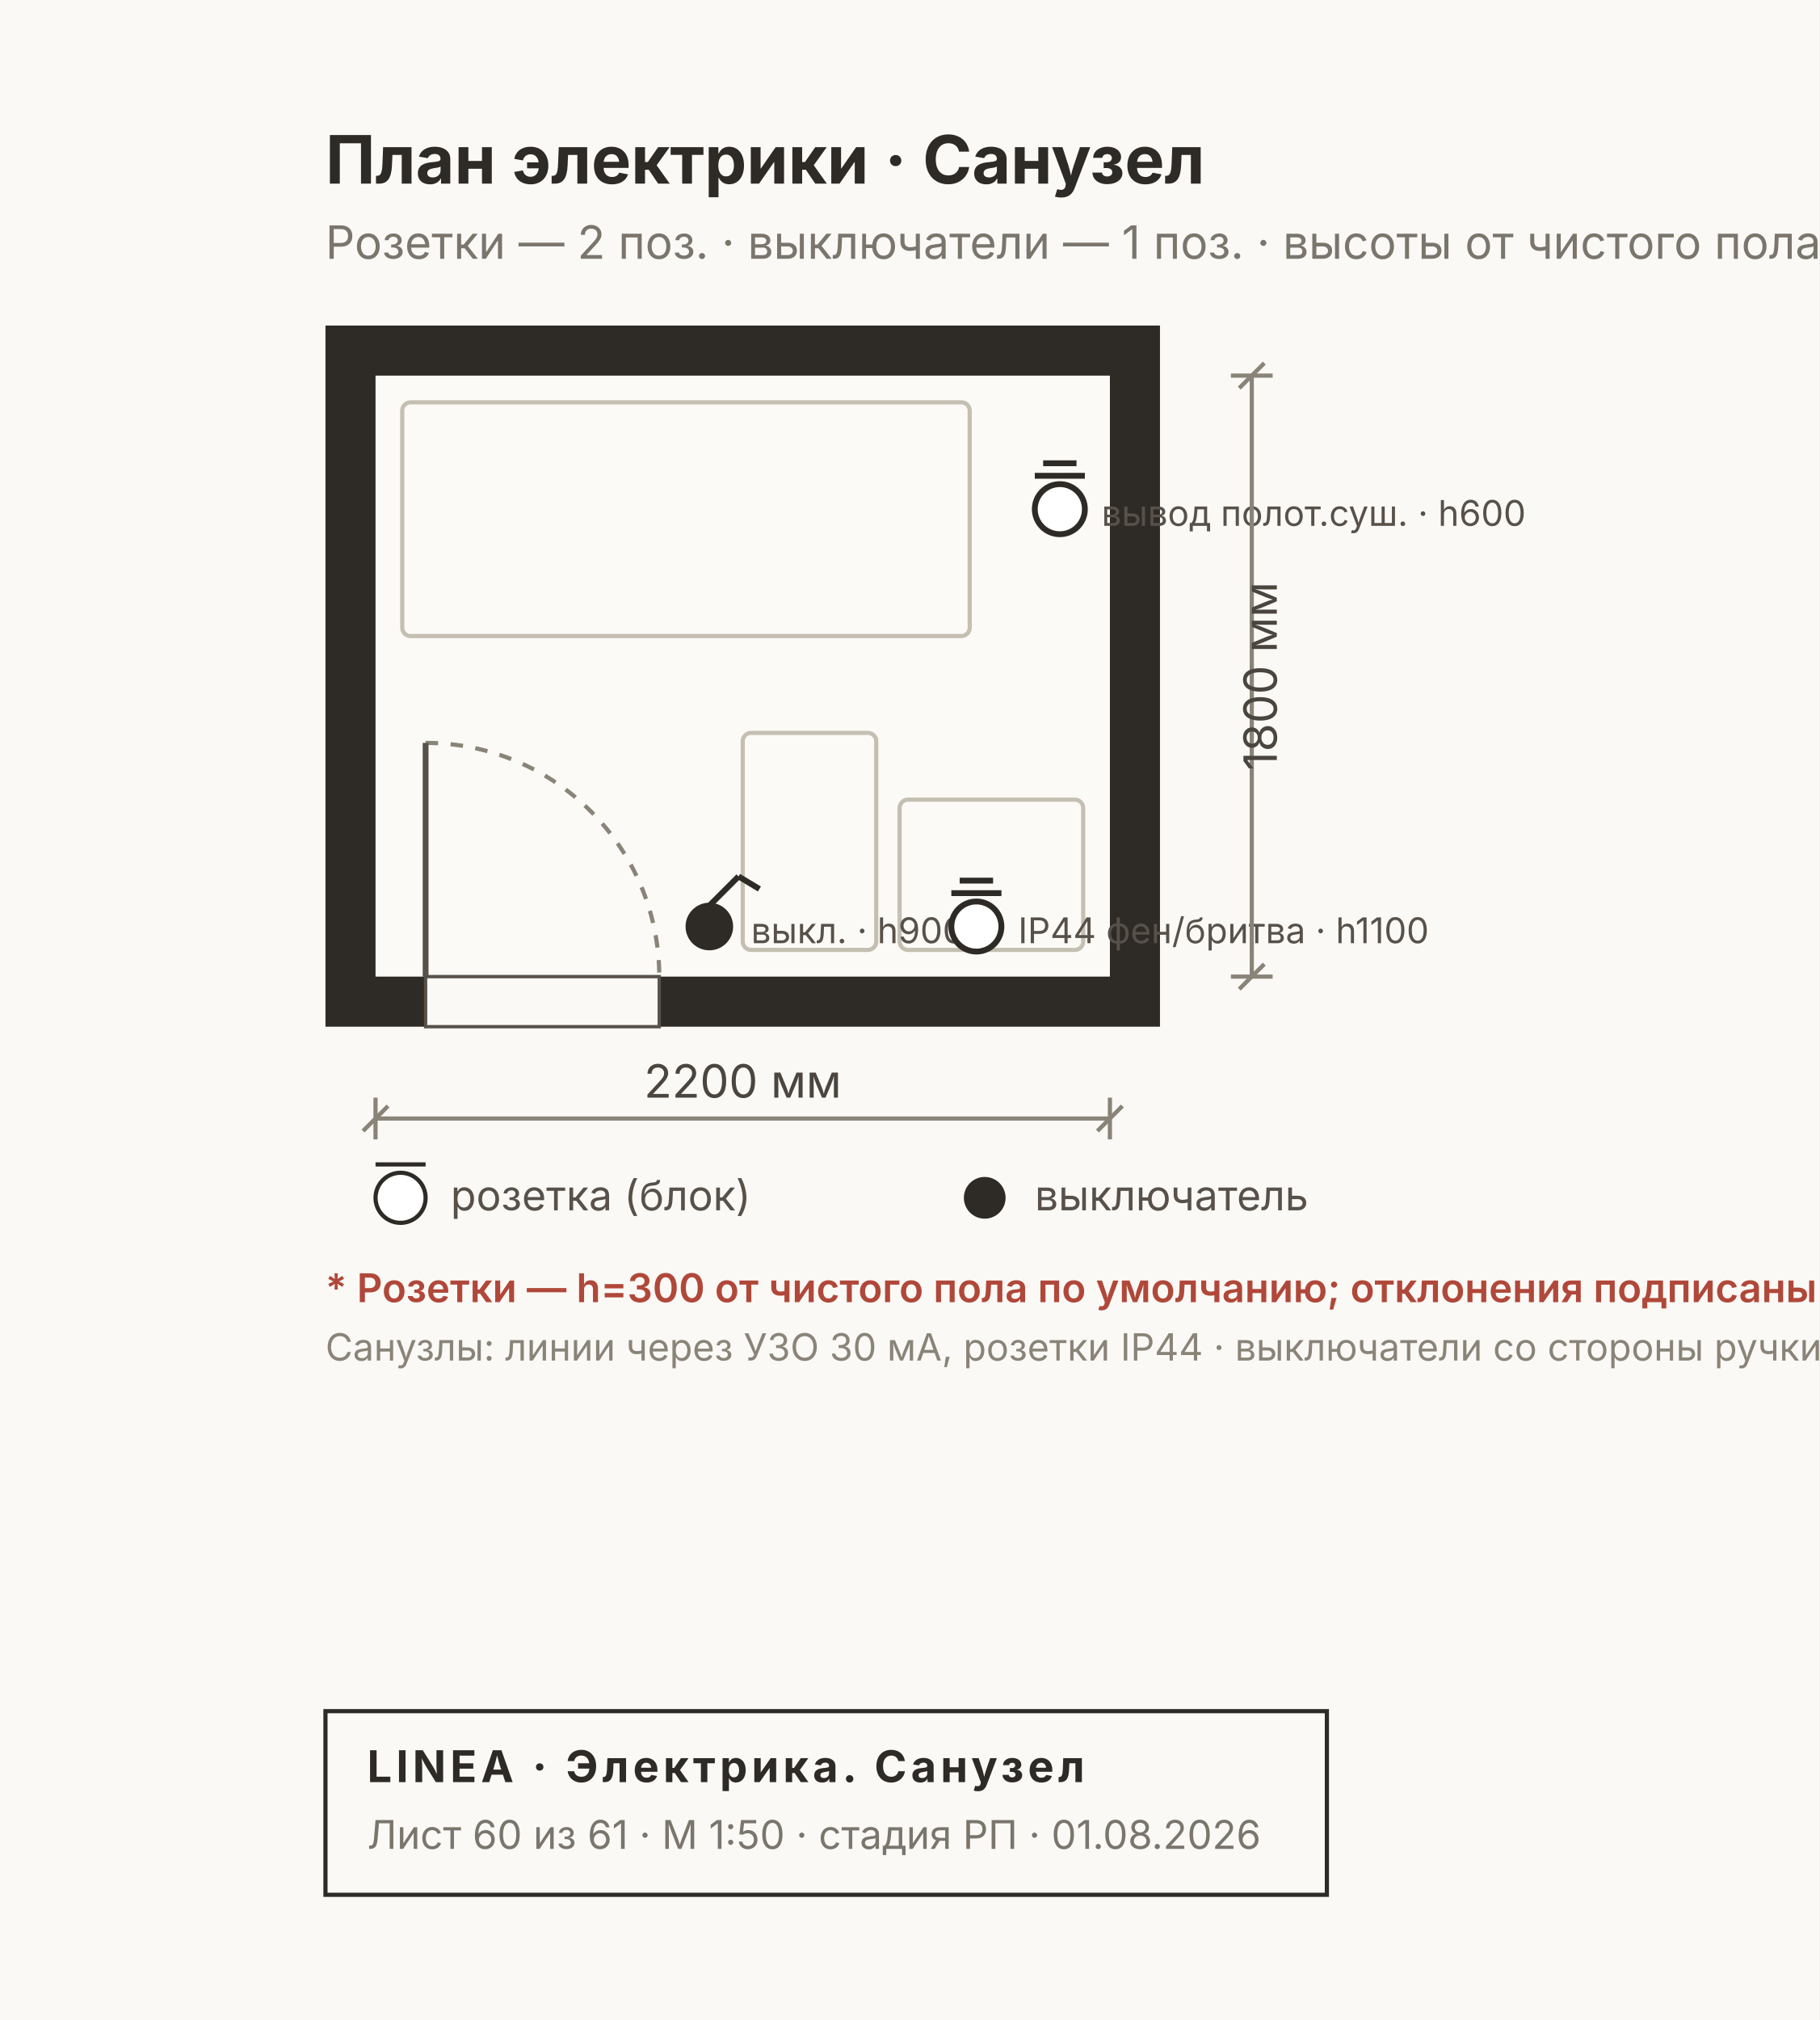
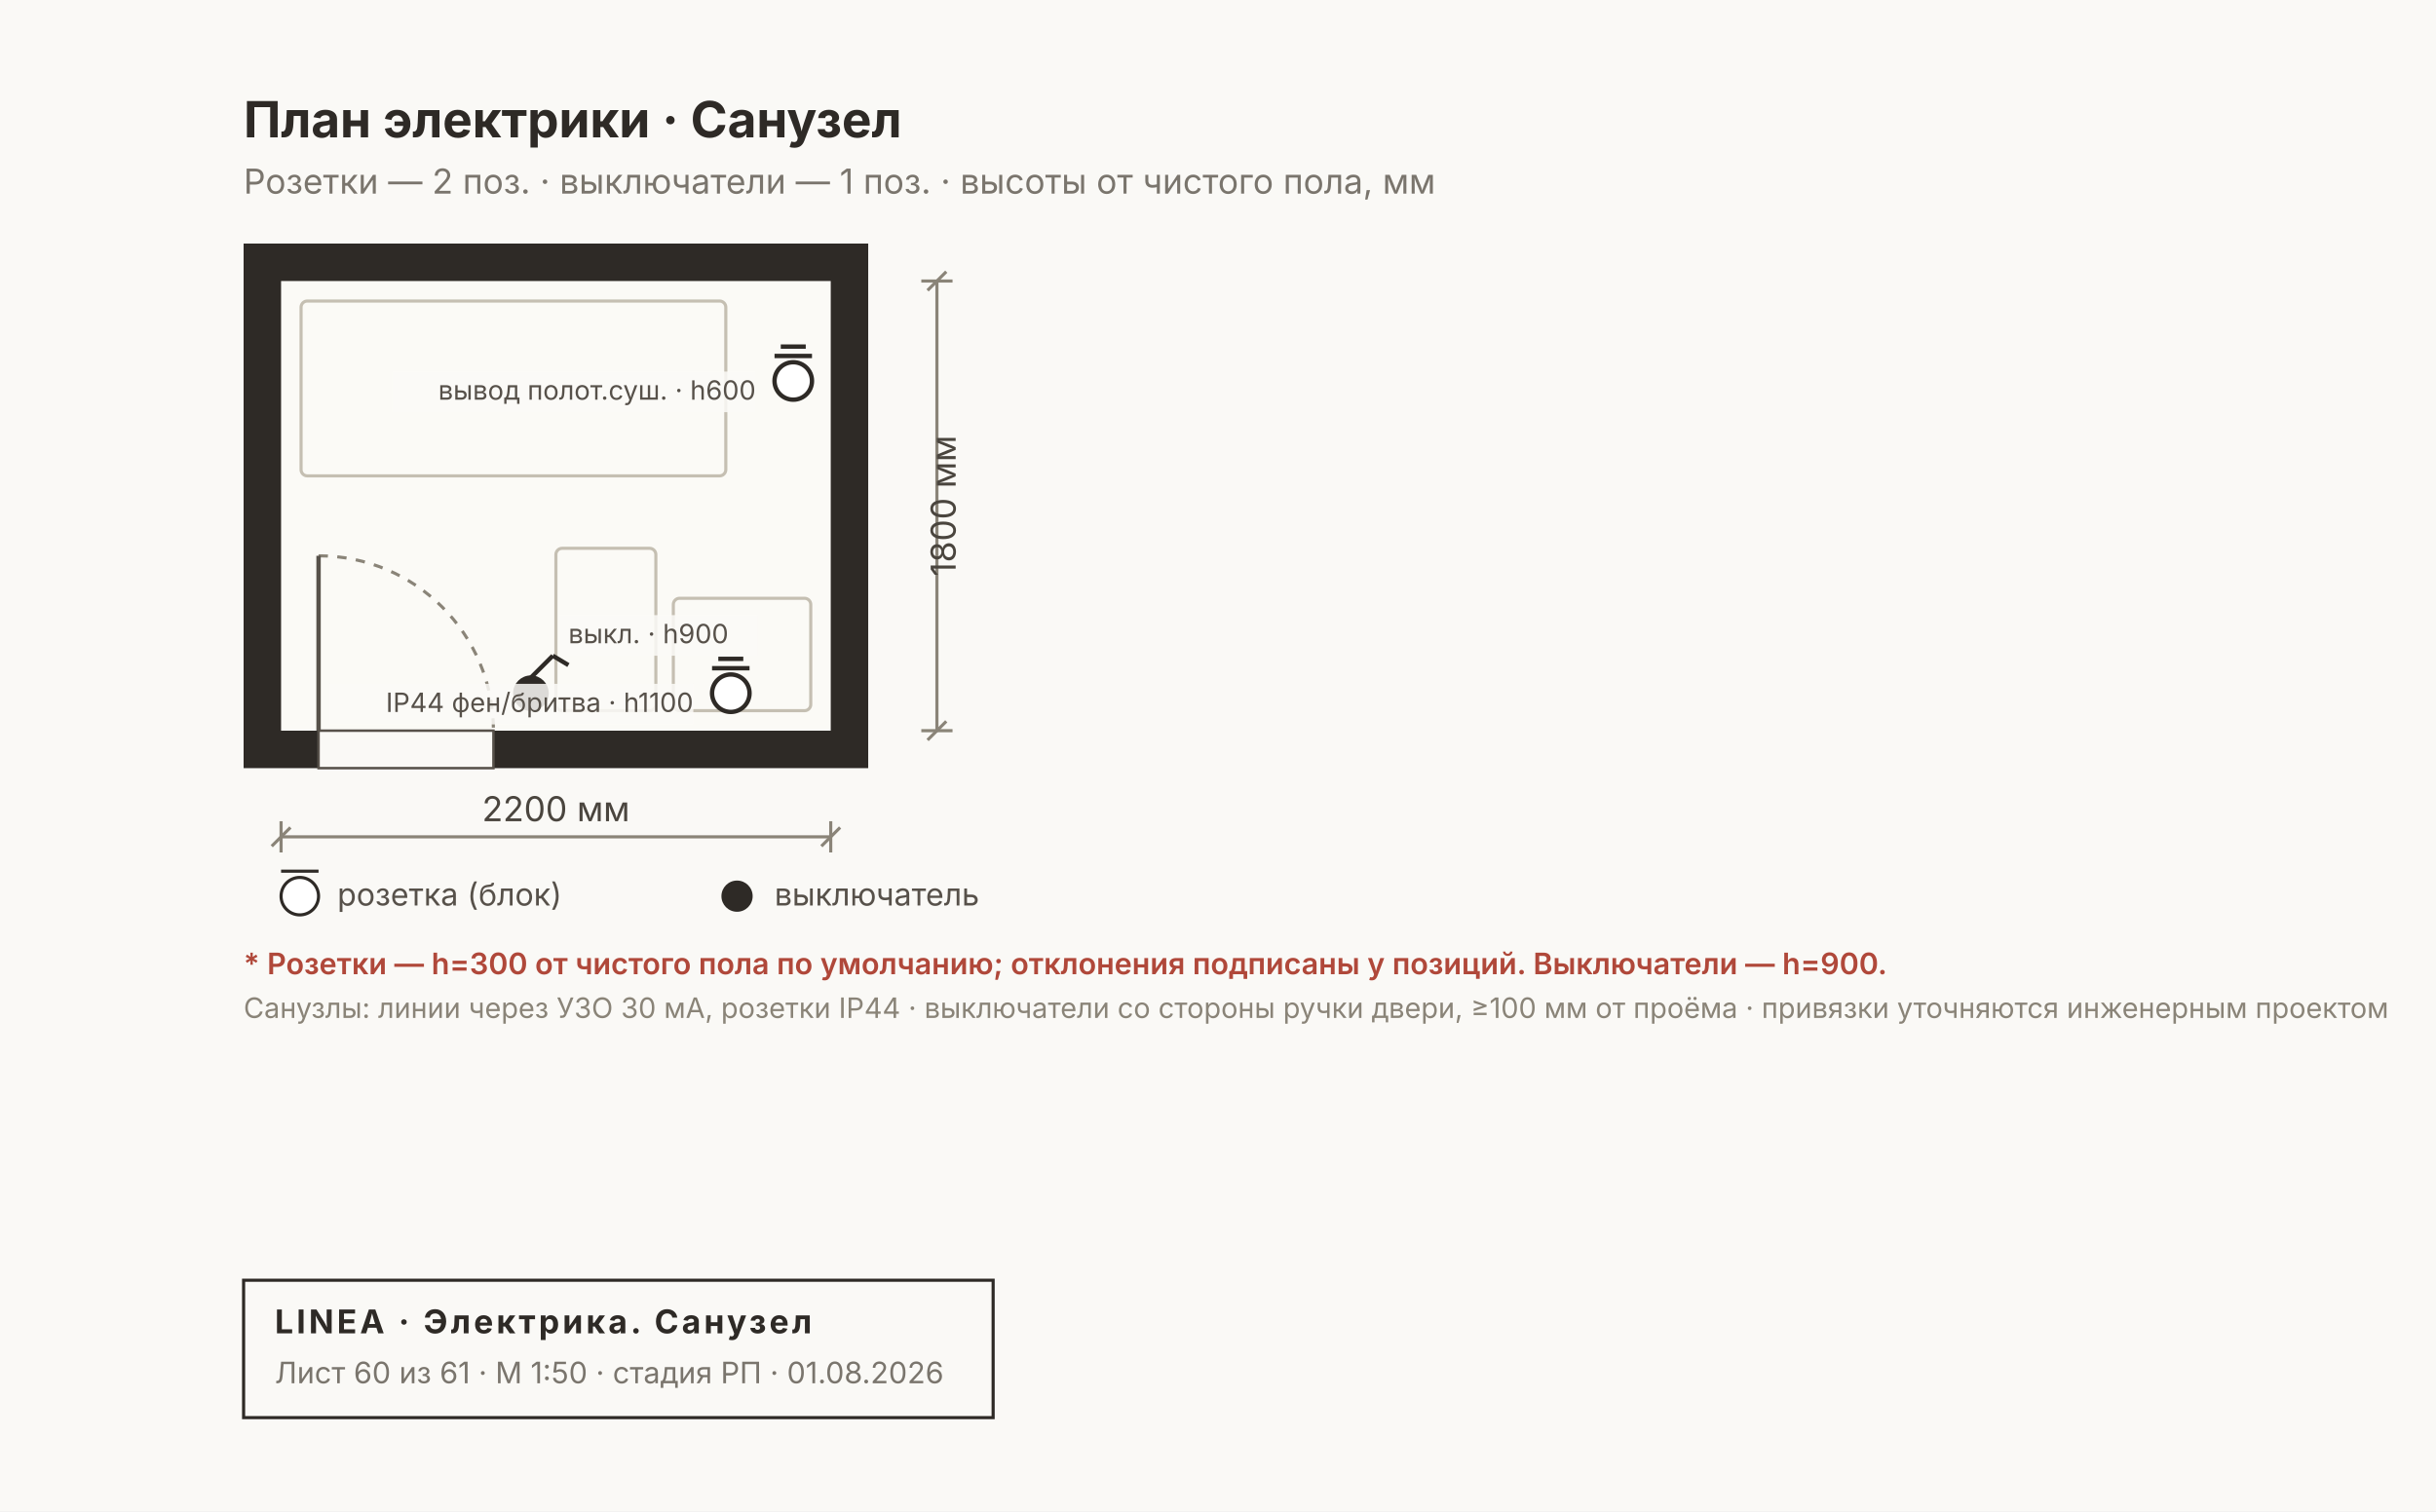
- <svg xmlns="http://www.w3.org/2000/svg" width="436" height="484" viewBox="0 0 436 484" font-family="Inter, &quot;Helvetica Neue&quot;, Arial, sans-serif">
-   <rect width="436" height="484" fill="#FAF9F6" />
+ <svg xmlns="http://www.w3.org/2000/svg" width="780" height="484" viewBox="0 0 780 484" font-family="Inter, &quot;Helvetica Neue&quot;, Arial, sans-serif">
+   <rect width="780" height="484" fill="#FAF9F6" />
  <rect x="78" y="78" width="200" height="168" fill="#2E2A26" />
  <rect x="90" y="90" width="176" height="144" fill="#FBFAF6" />
  <rect x="102" y="234" width="56" height="12" fill="#FAF9F6" stroke="#57514A" stroke-width="0.8" />
  <path d="M 102 178 A 56 56 0 0 1 158 234" fill="none" stroke="#8A8478" stroke-width="1" stroke-dasharray="3 3" />
  <line x1="102" y1="234" x2="102" y2="178" stroke="#57514A" stroke-width="1.4" />
  <rect x="96.4" y="96.4" width="136" height="56" fill="none" stroke="#C5BFB2" stroke-width="1" rx="2" />
  <rect x="178" y="175.6" width="32" height="52" fill="none" stroke="#C5BFB2" stroke-width="1" rx="2" />
  <rect x="215.6" y="191.6" width="44" height="36" fill="none" stroke="#C5BFB2" stroke-width="1" rx="2" />
  <g stroke="#2E2A26" stroke-width="1.4">
    <circle cx="170" cy="222" r="5" fill="#2E2A26" />
    <line x1="170" y1="217" x2="177" y2="210" />
    <line x1="177" y1="210" x2="182" y2="213" />
  </g>
-   <text x="180" y="226" font-size="8.5" fill="#57514A">выкл. · h900</text>
+   <rect x="179" y="197" width="63.6" height="13" fill="#FBFAF6D9" />
+   <text x="182" y="206" font-size="8.5" fill="#57514A" text-anchor="start">выкл. · h900</text>
  <g stroke="#2E2A26" stroke-width="1.4">
    <circle cx="234" cy="222" r="6" fill="#FFF" />
    <line x1="228" y1="214" x2="240" y2="214" />
    <line x1="230" y1="211" x2="238" y2="211" />
  </g>
-   <text x="244" y="226" font-size="8.5" fill="#57514A">IP44 фен/бритва · h1100</text>
+   <rect x="105.6" y="219" width="116.4" height="13" fill="#FBFAF6D9" />
+   <text x="222" y="228" font-size="8.5" fill="#57514A" text-anchor="end">IP44 фен/бритва · h1100</text>
  <g stroke="#2E2A26" stroke-width="1.4">
    <circle cx="254" cy="122" r="6" fill="#FFF" />
    <line x1="248" y1="114" x2="260" y2="114" />
    <line x1="250" y1="111" x2="258" y2="111" />
  </g>
-   <text x="264" y="126" font-size="8.5" fill="#57514A">вывод полот.суш. · h600</text>
+   <rect x="125.6" y="119" width="116.4" height="13" fill="#FBFAF6D9" />
+   <text x="242" y="128" font-size="8.5" fill="#57514A" text-anchor="end">вывод полот.суш. · h600</text>
  <text x="78" y="44" font-size="16" font-weight="700" fill="#2E2A26">План электрики · Санузел</text>
  <text x="78" y="62" font-size="11" fill="#7A756D">Розетки — 2 поз. · выключатели — 1 поз. · высоты от чистого пола, мм</text>
  <g stroke="#8A8478" stroke-width="1" fill="none">
    <line x1="90" y1="268" x2="266" y2="268" />
    <line x1="90" y1="263" x2="90" y2="273" />
    <line x1="266" y1="263" x2="266" y2="273" />
    <line x1="87" y1="271" x2="93" y2="265" />
    <line x1="263" y1="271" x2="269" y2="265" />
  </g>
  <text x="178" y="263" font-size="11" fill="#4A453E" text-anchor="middle">2200 мм</text>
  <g stroke="#8A8478" stroke-width="1" fill="none">
    <line x1="300" y1="90" x2="300" y2="234" />
    <line x1="295" y1="90" x2="305" y2="90" />
    <line x1="295" y1="234" x2="305" y2="234" />
    <line x1="297" y1="93" x2="303" y2="87" />
    <line x1="297" y1="237" x2="303" y2="231" />
  </g>
  <text x="306" y="162" font-size="11" fill="#4A453E" transform="rotate(-90 306 162)" text-anchor="middle">1800 мм</text>
  <g font-size="10" fill="#57514A">
    <circle cx="96" cy="287" r="6" fill="#FFF" stroke="#2E2A26" />
    <line x1="90" y1="279" x2="102" y2="279" stroke="#2E2A26" />
    <text x="108" y="290">розетка (блок)</text>
    <circle cx="236" cy="287" r="5" fill="#2E2A26" />
    <text x="248" y="290">выключатель</text>
  </g>
  <text x="78" y="312" font-size="9.5" font-weight="600" fill="#B0483A">* Розетки — h=300 от чистого пола по умолчанию; отклонения подписаны у позиций. Выключатели — h=900.</text>
  <text x="78" y="326" font-size="9" fill="#8A8478">Санузлы: линии через УЗО 30 мА, розетки IP44 · выключатели со стороны ручки двери, ≥100 мм от проёма · привязки уточняются инженерным проектом</text>
  <g>
    <rect x="78" y="410" width="240" height="44" fill="none" stroke="#2E2A26" stroke-width="1" />
    <text x="88" y="427" font-size="10.5" font-weight="700" fill="#2E2A26" letter-spacing="1">LINEA · Электрика. Санузел</text>
    <text x="88" y="443" font-size="9.5" fill="#7A756D">Лист 60 из 61 · М 1:50 · стадия РП · 01.08.2026</text>
  </g>
</svg>
